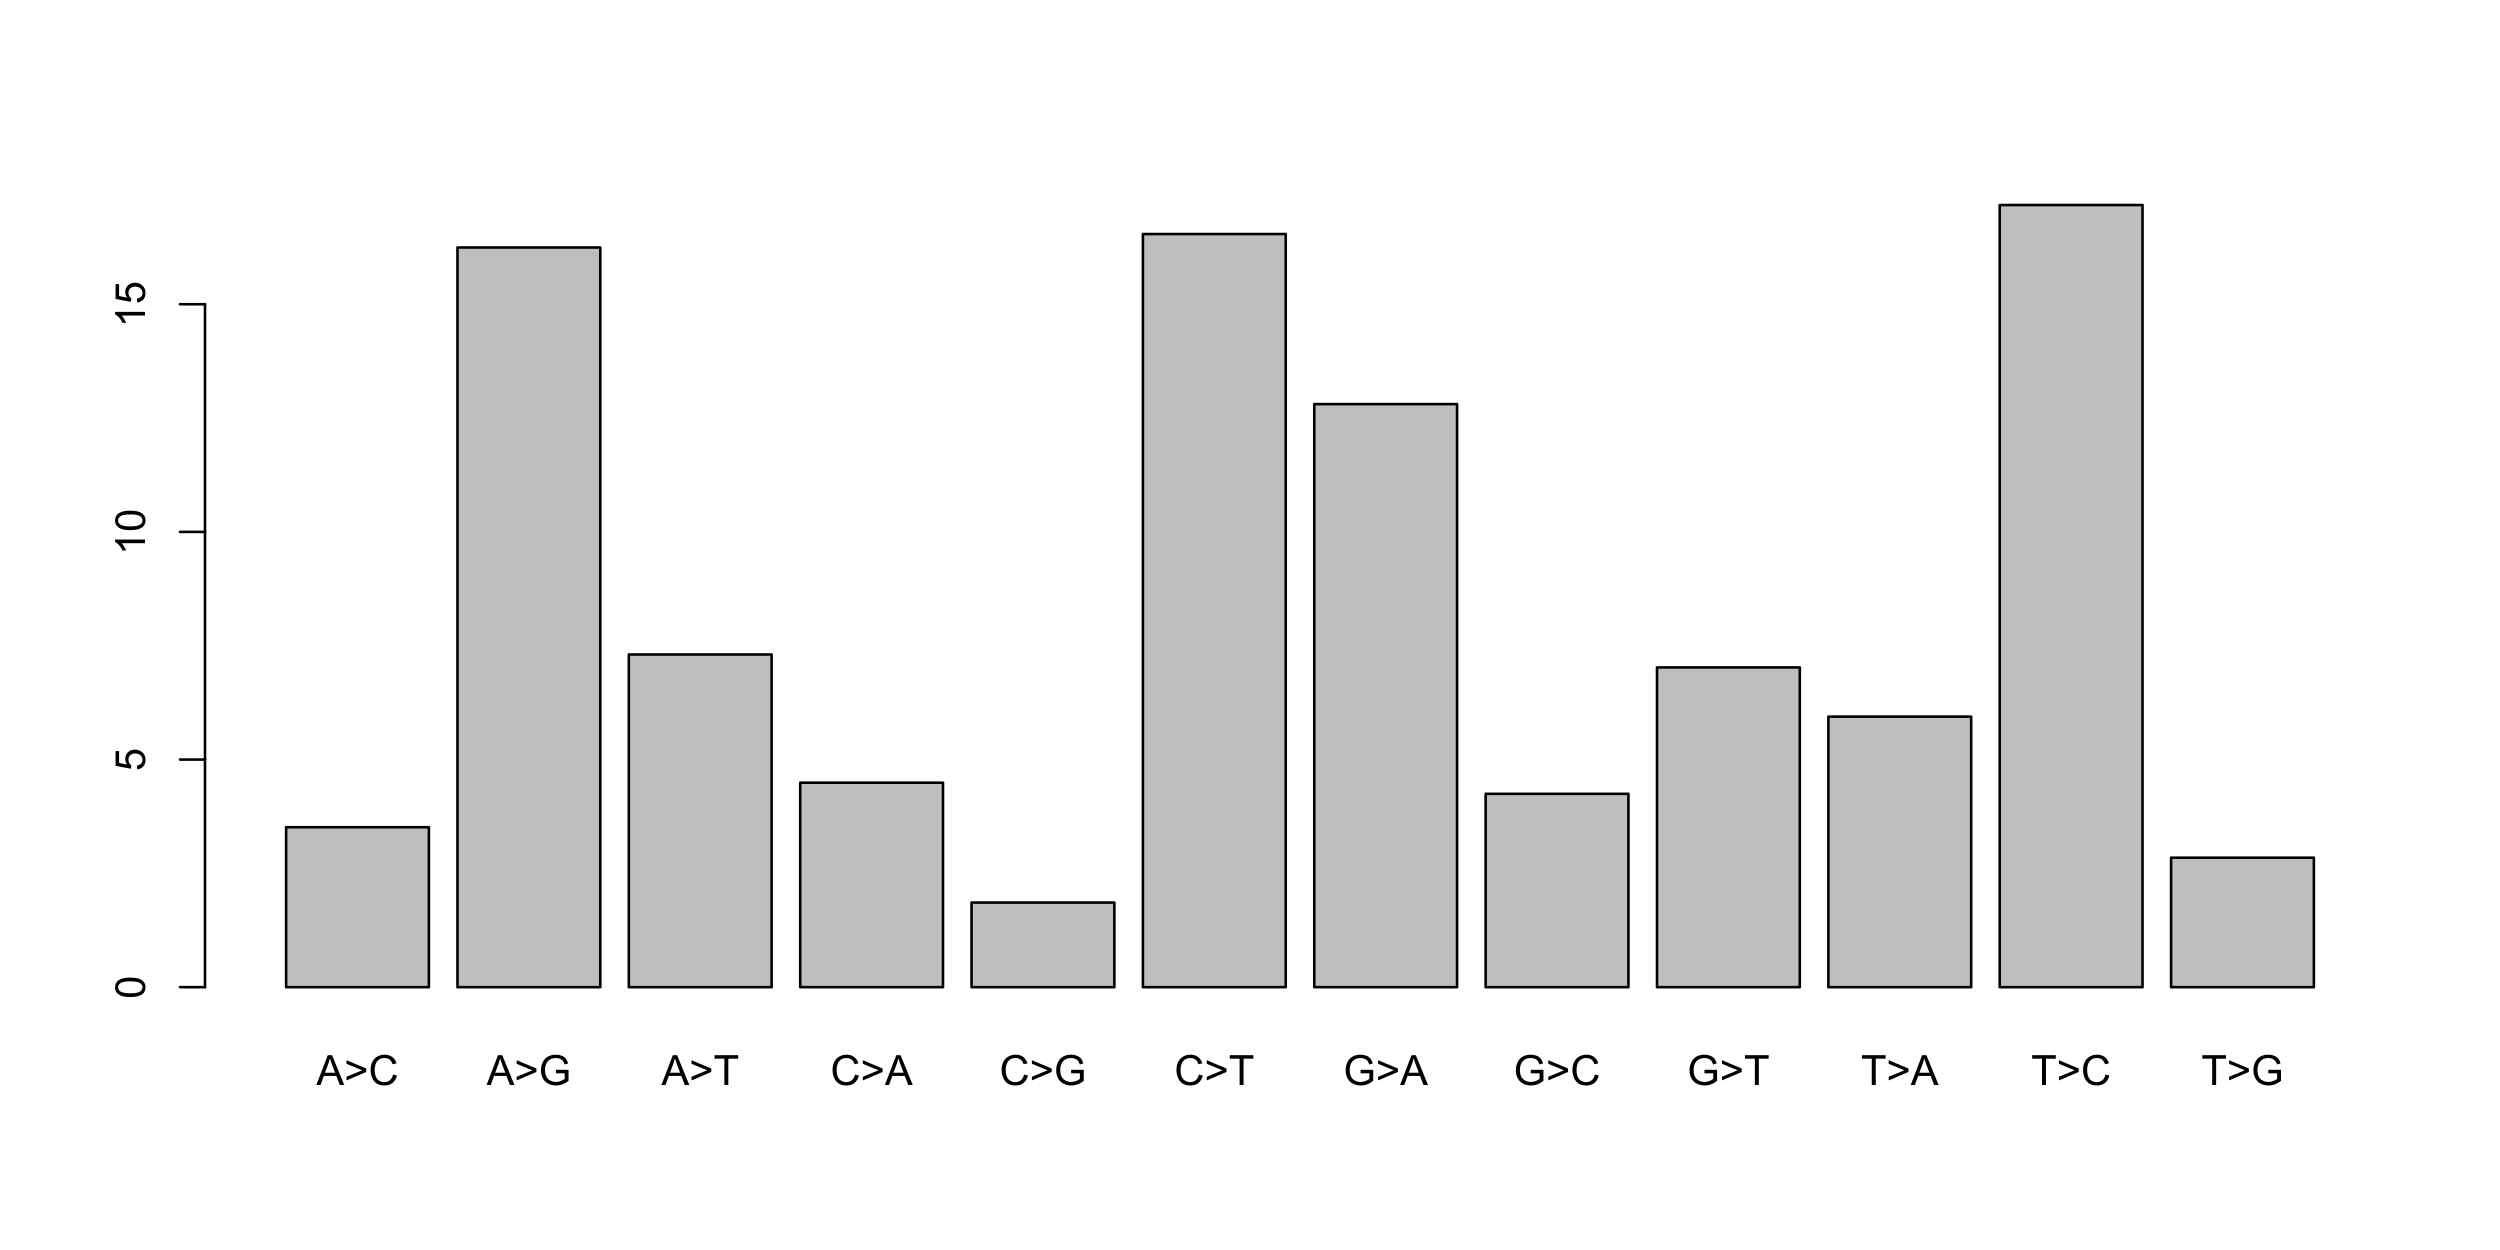
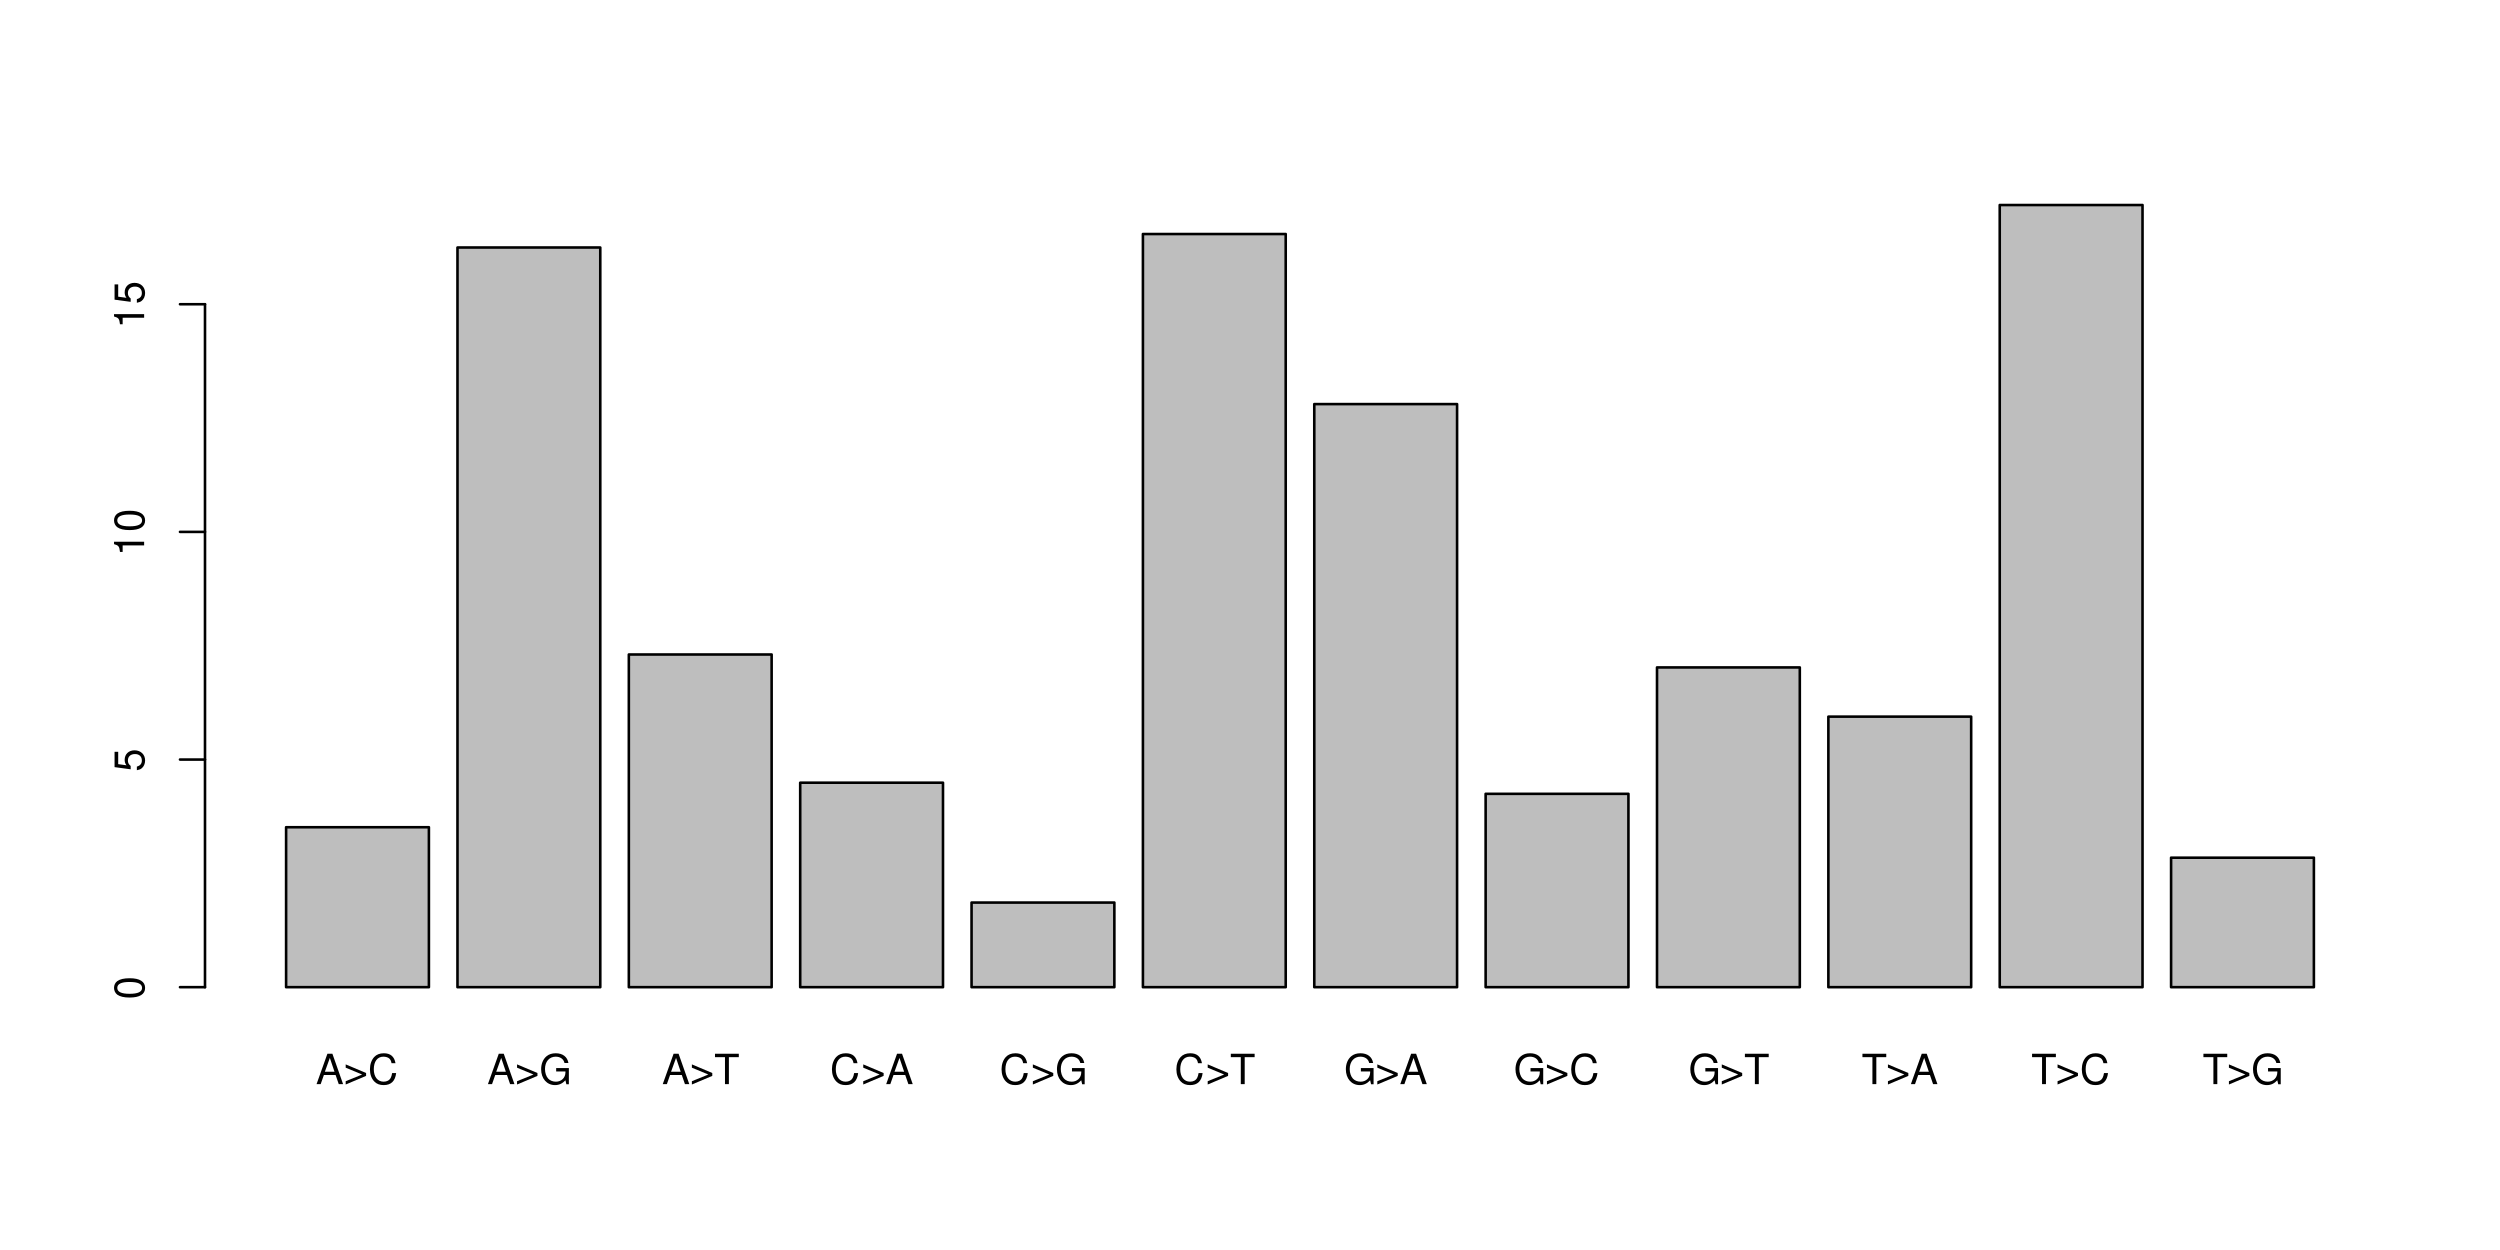
<svg xmlns="http://www.w3.org/2000/svg" xmlns:xlink="http://www.w3.org/1999/xlink" width="720pt" height="360pt" viewBox="0 0 720 360" version="1.1">
  <defs>
    <g>
      <symbol overflow="visible" id="glyph0-0">
-         <path style="stroke:none;" d="M 1.5 0 L 1.5 -7.5 L 7.5 -7.5 L 7.5 0 Z M 1.688 -0.188 L 7.312 -0.188 L 7.312 -7.312 L 1.688 -7.312 Z M 1.688 -0.188 " />
+         <path style="stroke:none;" d="" />
      </symbol>
      <symbol overflow="visible" id="glyph0-1">
-         <path style="stroke:none;" d="M -0.016 0 L 3.281 -8.59 L 4.508 -8.59 L 8.023 0 L 6.727 0 L 5.727 -2.602 L 2.133 -2.602 L 1.188 0 Z M 2.461 -3.527 L 5.375 -3.527 L 4.477 -5.906 C 4.203 -6.629 4 -7.223 3.867 -7.688 C 3.758 -7.133 3.602 -6.586 3.406 -6.047 Z M 2.461 -3.527 " />
+         <path style="stroke:none;" d="M 5.688 -2.625 L 6.594 0 L 7.844 0 L 4.766 -8.75 L 3.328 -8.75 L 0.203 0 L 1.391 0 L 2.312 -2.625 Z M 5.375 -3.562 L 2.594 -3.562 L 4.031 -7.547 Z M 5.375 -3.562 " />
      </symbol>
      <symbol overflow="visible" id="glyph0-2">
-         <path style="stroke:none;" d="M 6.344 -3.758 L 0.656 -1.324 L 0.656 -2.375 L 5.164 -4.242 L 0.656 -6.094 L 0.656 -7.141 L 6.344 -4.742 Z M 6.344 -3.758 " />
+         <path style="stroke:none;" d="M 6.469 -3.203 L 0.594 -5.688 L 0.594 -4.734 L 5.328 -2.766 L 0.594 -0.844 L 0.594 0.109 L 6.469 -2.375 Z M 6.469 -3.203 " />
      </symbol>
      <symbol overflow="visible" id="glyph0-3">
-         <path style="stroke:none;" d="M 7.055 -3.012 L 8.191 -2.727 C 7.953 -1.789 7.523 -1.078 6.906 -0.586 C 6.285 -0.098 5.527 0.145 4.633 0.148 C 3.707 0.145 2.953 -0.039 2.375 -0.418 C 1.793 -0.793 1.352 -1.34 1.051 -2.055 C 0.746 -2.77 0.598 -3.539 0.598 -4.359 C 0.598 -5.254 0.766 -6.031 1.109 -6.699 C 1.449 -7.363 1.938 -7.871 2.57 -8.215 C 3.199 -8.559 3.895 -8.73 4.652 -8.734 C 5.512 -8.73 6.234 -8.512 6.82 -8.078 C 7.406 -7.637 7.812 -7.023 8.047 -6.234 L 6.926 -5.969 C 6.723 -6.59 6.434 -7.047 6.059 -7.336 C 5.68 -7.621 5.203 -7.762 4.629 -7.766 C 3.969 -7.762 3.414 -7.605 2.973 -7.289 C 2.527 -6.969 2.219 -6.543 2.039 -6.012 C 1.859 -5.48 1.77 -4.93 1.77 -4.367 C 1.77 -3.633 1.875 -2.996 2.086 -2.449 C 2.297 -1.902 2.629 -1.496 3.082 -1.23 C 3.531 -0.961 4.016 -0.824 4.539 -0.828 C 5.176 -0.824 5.715 -1.008 6.156 -1.379 C 6.598 -1.742 6.898 -2.289 7.055 -3.012 Z M 7.055 -3.012 " />
+         <path style="stroke:none;" d="M 7.938 -6.031 C 7.594 -7.953 6.484 -8.891 4.578 -8.891 C 3.391 -8.891 2.453 -8.516 1.797 -7.797 C 1.016 -6.938 0.578 -5.688 0.578 -4.266 C 0.578 -2.828 1.016 -1.594 1.844 -0.75 C 2.516 -0.047 3.391 0.281 4.531 0.281 C 6.656 0.281 7.859 -0.875 8.125 -3.188 L 6.969 -3.188 C 6.875 -2.594 6.75 -2.188 6.578 -1.844 C 6.219 -1.109 5.469 -0.703 4.531 -0.703 C 2.797 -0.703 1.688 -2.094 1.688 -4.281 C 1.688 -6.531 2.734 -7.906 4.438 -7.906 C 5.141 -7.906 5.812 -7.703 6.172 -7.359 C 6.484 -7.062 6.672 -6.703 6.797 -6.031 Z M 7.938 -6.031 " />
      </symbol>
      <symbol overflow="visible" id="glyph0-4">
-         <path style="stroke:none;" d="M 4.945 -3.367 L 4.945 -4.375 L 8.586 -4.383 L 8.586 -1.195 C 8.023 -0.75 7.449 -0.414 6.855 -0.188 C 6.262 0.035 5.652 0.145 5.027 0.148 C 4.184 0.145 3.414 -0.031 2.727 -0.395 C 2.035 -0.754 1.516 -1.277 1.168 -1.961 C 0.812 -2.645 0.637 -3.41 0.641 -4.254 C 0.637 -5.09 0.812 -5.867 1.164 -6.594 C 1.512 -7.312 2.016 -7.852 2.672 -8.207 C 3.328 -8.555 4.082 -8.73 4.938 -8.734 C 5.559 -8.73 6.121 -8.629 6.621 -8.434 C 7.121 -8.23 7.516 -7.953 7.805 -7.594 C 8.09 -7.234 8.305 -6.766 8.453 -6.188 L 7.43 -5.906 C 7.297 -6.344 7.137 -6.688 6.949 -6.938 C 6.758 -7.188 6.484 -7.387 6.129 -7.539 C 5.77 -7.688 5.375 -7.762 4.945 -7.766 C 4.422 -7.762 3.973 -7.684 3.598 -7.527 C 3.219 -7.367 2.91 -7.16 2.68 -6.902 C 2.445 -6.645 2.266 -6.359 2.141 -6.055 C 1.918 -5.52 1.809 -4.945 1.812 -4.324 C 1.809 -3.559 1.941 -2.918 2.207 -2.402 C 2.469 -1.887 2.852 -1.504 3.355 -1.254 C 3.859 -1.004 4.395 -0.879 4.961 -0.879 C 5.453 -0.879 5.934 -0.973 6.406 -1.16 C 6.871 -1.348 7.227 -1.551 7.469 -1.77 L 7.469 -3.367 Z M 4.945 -3.367 " />
+         <path style="stroke:none;" d="M 8.516 -4.625 L 4.859 -4.625 L 4.859 -3.641 L 7.531 -3.641 L 7.531 -3.391 C 7.531 -1.844 6.375 -0.703 4.781 -0.703 C 3.891 -0.703 3.078 -1.031 2.562 -1.594 C 1.984 -2.219 1.641 -3.266 1.641 -4.344 C 1.641 -6.484 2.875 -7.906 4.719 -7.906 C 6.047 -7.906 7.016 -7.219 7.25 -6.094 L 8.391 -6.094 C 8.078 -7.875 6.734 -8.891 4.734 -8.891 C 3.656 -8.891 2.797 -8.609 2.109 -8.047 C 1.094 -7.219 0.531 -5.859 0.531 -4.281 C 0.531 -1.594 2.172 0.281 4.531 0.281 C 5.719 0.281 6.656 -0.172 7.531 -1.109 L 7.797 0.047 L 8.516 0.047 Z M 8.516 -4.625 " />
      </symbol>
      <symbol overflow="visible" id="glyph0-5">
-         <path style="stroke:none;" d="M 3.109 0 L 3.109 -7.578 L 0.281 -7.578 L 0.281 -8.59 L 7.09 -8.59 L 7.09 -7.578 L 4.25 -7.578 L 4.25 0 Z M 3.109 0 " />
+         <path style="stroke:none;" d="M 4.25 -7.766 L 7.109 -7.766 L 7.109 -8.75 L 0.25 -8.75 L 0.25 -7.766 L 3.125 -7.766 L 3.125 0 L 4.25 0 Z M 4.25 -7.766 " />
      </symbol>
      <symbol overflow="visible" id="glyph1-0">
-         <path style="stroke:none;" d="M 0 -1.5 L -7.5 -1.5 L -7.5 -7.5 L 0 -7.5 Z M -0.188 -1.688 L -0.188 -7.312 L -7.312 -7.312 L -7.312 -1.688 Z M -0.188 -1.688 " />
+         <path style="stroke:none;" d="" />
      </symbol>
      <symbol overflow="visible" id="glyph1-1">
-         <path style="stroke:none;" d="M -4.234 -0.5 C -5.246 -0.496 -6.062 -0.602 -6.688 -0.812 C -7.305 -1.02 -7.785 -1.328 -8.121 -1.742 C -8.457 -2.152 -8.625 -2.672 -8.625 -3.301 C -8.625 -3.758 -8.531 -4.164 -8.348 -4.512 C -8.16 -4.859 -7.891 -5.145 -7.543 -5.371 C -7.191 -5.594 -6.766 -5.773 -6.266 -5.906 C -5.762 -6.035 -5.086 -6.098 -4.234 -6.102 C -3.223 -6.098 -2.41 -5.996 -1.793 -5.789 C -1.176 -5.578 -0.695 -5.266 -0.359 -4.859 C -0.02 -4.445 0.145 -3.926 0.148 -3.297 C 0.145 -2.465 -0.148 -1.816 -0.742 -1.348 C -1.457 -0.781 -2.621 -0.496 -4.234 -0.5 Z M -4.234 -1.582 C -2.824 -1.582 -1.887 -1.746 -1.418 -2.074 C -0.949 -2.402 -0.715 -2.809 -0.719 -3.297 C -0.715 -3.777 -0.949 -4.184 -1.422 -4.52 C -1.887 -4.848 -2.824 -5.016 -4.234 -5.016 C -5.648 -5.016 -6.59 -4.848 -7.055 -4.52 C -7.516 -4.188 -7.746 -3.777 -7.75 -3.289 C -7.746 -2.801 -7.543 -2.414 -7.137 -2.129 C -6.613 -1.762 -5.645 -1.582 -4.234 -1.582 Z M -4.234 -1.582 " />
+         <path style="stroke:none;" d="M -8.672 -3.297 C -8.672 -2.516 -8.312 -1.781 -7.734 -1.344 C -6.953 -0.797 -5.812 -0.516 -4.203 -0.516 C -1.266 -0.516 0.281 -1.469 0.281 -3.297 C 0.281 -5.094 -1.266 -6.078 -4.125 -6.078 C -5.812 -6.078 -6.938 -5.812 -7.734 -5.25 C -8.328 -4.812 -8.672 -4.109 -8.672 -3.297 Z M -7.734 -3.297 C -7.734 -4.438 -6.578 -5 -4.219 -5 C -1.75 -5 -0.594 -4.453 -0.594 -3.281 C -0.594 -2.156 -1.797 -1.594 -4.188 -1.594 C -6.578 -1.594 -7.734 -2.156 -7.734 -3.297 Z M -7.734 -3.297 " />
      </symbol>
      <symbol overflow="visible" id="glyph1-2">
-         <path style="stroke:none;" d="M -2.25 -0.5 L -2.344 -1.605 C -1.805 -1.684 -1.398 -1.871 -1.125 -2.176 C -0.852 -2.473 -0.715 -2.836 -0.719 -3.258 C -0.715 -3.766 -0.906 -4.195 -1.293 -4.547 C -1.672 -4.898 -2.18 -5.074 -2.816 -5.074 C -3.414 -5.074 -3.891 -4.902 -4.242 -4.566 C -4.59 -4.227 -4.762 -3.785 -4.766 -3.242 C -4.762 -2.898 -4.684 -2.594 -4.531 -2.32 C -4.375 -2.047 -4.176 -1.832 -3.93 -1.676 L -4.062 -0.688 L -8.473 -1.52 L -8.473 -5.789 L -7.465 -5.789 L -7.465 -2.363 L -5.156 -1.898 C -5.516 -2.414 -5.695 -2.953 -5.695 -3.523 C -5.695 -4.27 -5.434 -4.902 -4.914 -5.422 C -4.395 -5.934 -3.727 -6.191 -2.91 -6.195 C -2.133 -6.191 -1.461 -5.965 -0.895 -5.516 C -0.199 -4.961 0.145 -4.211 0.148 -3.258 C 0.145 -2.477 -0.07 -1.836 -0.508 -1.344 C -0.941 -0.848 -1.523 -0.566 -2.25 -0.5 Z M -2.25 -0.5 " />
+         <path style="stroke:none;" d="M -8.516 -5.719 L -8.516 -1.312 L -3.875 -0.688 L -3.875 -1.656 C -4.469 -2.141 -4.672 -2.562 -4.672 -3.234 C -4.672 -4.375 -3.891 -5.078 -2.625 -5.078 C -1.406 -5.078 -0.656 -4.375 -0.656 -3.219 C -0.656 -2.297 -1.125 -1.734 -2.094 -1.469 L -2.094 -0.422 C -1.391 -0.562 -1.062 -0.688 -0.75 -0.938 C -0.094 -1.422 0.281 -2.281 0.281 -3.234 C 0.281 -4.953 -0.969 -6.156 -2.766 -6.156 C -4.453 -6.156 -5.609 -5.047 -5.609 -3.406 C -5.609 -2.812 -5.453 -2.328 -5.094 -1.844 L -7.469 -2.172 L -7.469 -5.719 Z M -8.516 -5.719 " />
      </symbol>
      <symbol overflow="visible" id="glyph1-3">
-         <path style="stroke:none;" d="M 0 -4.469 L 0 -3.414 L -6.719 -3.418 C -6.477 -3.16 -6.234 -2.828 -5.996 -2.418 C -5.75 -2.004 -5.57 -1.633 -5.449 -1.309 L -6.469 -1.309 C -6.742 -1.895 -7.078 -2.41 -7.477 -2.852 C -7.871 -3.293 -8.254 -3.605 -8.625 -3.793 L -8.625 -4.473 Z M 0 -4.469 " />
+         <path style="stroke:none;" d="M -6.188 -3.109 L 0 -3.109 L 0 -4.156 L -8.672 -4.156 L -8.672 -3.469 C -7.344 -3.094 -7.156 -2.859 -6.953 -1.219 L -6.188 -1.219 Z M -6.188 -3.109 " />
      </symbol>
    </g>
  </defs>
-   <g id="surface11">
+   <g id="surface62">
    <rect x="0" y="0" width="720" height="360" style="fill:rgb(100%,100%,100%);fill-opacity:1;stroke:none;" />
    <path style="fill-rule:nonzero;fill:rgb(74.51%,74.51%,74.51%);fill-opacity:1;stroke-width:0.75;stroke-linecap:round;stroke-linejoin:round;stroke:rgb(0%,0%,0%);stroke-opacity:1;stroke-miterlimit:10;" d="M 82.398 284.309 L 123.523 284.309 L 123.523 238.242 L 82.398 238.242 Z M 82.398 284.309 " />
    <path style="fill-rule:nonzero;fill:rgb(74.51%,74.51%,74.51%);fill-opacity:1;stroke-width:0.75;stroke-linecap:round;stroke-linejoin:round;stroke:rgb(0%,0%,0%);stroke-opacity:1;stroke-miterlimit:10;" d="M 131.754 284.309 L 172.879 284.309 L 172.879 71.289 L 131.754 71.289 Z M 131.754 284.309 " />
    <path style="fill-rule:nonzero;fill:rgb(74.51%,74.51%,74.51%);fill-opacity:1;stroke-width:0.75;stroke-linecap:round;stroke-linejoin:round;stroke:rgb(0%,0%,0%);stroke-opacity:1;stroke-miterlimit:10;" d="M 181.105 284.309 L 222.23 284.309 L 222.23 188.496 L 181.105 188.496 Z M 181.105 284.309 " />
    <path style="fill-rule:nonzero;fill:rgb(74.51%,74.51%,74.51%);fill-opacity:1;stroke-width:0.75;stroke-linecap:round;stroke-linejoin:round;stroke:rgb(0%,0%,0%);stroke-opacity:1;stroke-miterlimit:10;" d="M 230.457 284.309 L 271.582 284.309 L 271.582 225.422 L 230.457 225.422 Z M 230.457 284.309 " />
    <path style="fill-rule:nonzero;fill:rgb(74.51%,74.51%,74.51%);fill-opacity:1;stroke-width:0.75;stroke-linecap:round;stroke-linejoin:round;stroke:rgb(0%,0%,0%);stroke-opacity:1;stroke-miterlimit:10;" d="M 279.809 284.309 L 320.934 284.309 L 320.934 259.934 L 279.809 259.934 Z M 279.809 284.309 " />
    <path style="fill-rule:nonzero;fill:rgb(74.51%,74.51%,74.51%);fill-opacity:1;stroke-width:0.75;stroke-linecap:round;stroke-linejoin:round;stroke:rgb(0%,0%,0%);stroke-opacity:1;stroke-miterlimit:10;" d="M 329.16 284.309 L 370.285 284.309 L 370.285 67.395 L 329.16 67.395 Z M 329.16 284.309 " />
    <path style="fill-rule:nonzero;fill:rgb(74.51%,74.51%,74.51%);fill-opacity:1;stroke-width:0.75;stroke-linecap:round;stroke-linejoin:round;stroke:rgb(0%,0%,0%);stroke-opacity:1;stroke-miterlimit:10;" d="M 378.512 284.309 L 419.637 284.309 L 419.637 116.379 L 378.512 116.379 Z M 378.512 284.309 " />
    <path style="fill-rule:nonzero;fill:rgb(74.51%,74.51%,74.51%);fill-opacity:1;stroke-width:0.75;stroke-linecap:round;stroke-linejoin:round;stroke:rgb(0%,0%,0%);stroke-opacity:1;stroke-miterlimit:10;" d="M 427.863 284.309 L 468.988 284.309 L 468.988 228.621 L 427.863 228.621 Z M 427.863 284.309 " />
    <path style="fill-rule:nonzero;fill:rgb(74.51%,74.51%,74.51%);fill-opacity:1;stroke-width:0.75;stroke-linecap:round;stroke-linejoin:round;stroke:rgb(0%,0%,0%);stroke-opacity:1;stroke-miterlimit:10;" d="M 477.219 284.309 L 518.344 284.309 L 518.344 192.219 L 477.219 192.219 Z M 477.219 284.309 " />
    <path style="fill-rule:nonzero;fill:rgb(74.51%,74.51%,74.51%);fill-opacity:1;stroke-width:0.75;stroke-linecap:round;stroke-linejoin:round;stroke:rgb(0%,0%,0%);stroke-opacity:1;stroke-miterlimit:10;" d="M 526.57 284.309 L 567.695 284.309 L 567.695 206.398 L 526.57 206.398 Z M 526.57 284.309 " />
    <path style="fill-rule:nonzero;fill:rgb(74.51%,74.51%,74.51%);fill-opacity:1;stroke-width:0.75;stroke-linecap:round;stroke-linejoin:round;stroke:rgb(0%,0%,0%);stroke-opacity:1;stroke-miterlimit:10;" d="M 575.922 284.309 L 617.047 284.309 L 617.047 59.043 L 575.922 59.043 Z M 575.922 284.309 " />
    <path style="fill-rule:nonzero;fill:rgb(74.51%,74.51%,74.51%);fill-opacity:1;stroke-width:0.75;stroke-linecap:round;stroke-linejoin:round;stroke:rgb(0%,0%,0%);stroke-opacity:1;stroke-miterlimit:10;" d="M 625.273 284.309 L 666.398 284.309 L 666.398 247.008 L 625.273 247.008 Z M 625.273 284.309 " />
    <g style="fill:rgb(0%,0%,0%);fill-opacity:1;">
-       <use xlink:href="#glyph0-1" x="91.125" y="312.48" />
-       <use xlink:href="#glyph0-2" x="99.129" y="312.48" />
-       <use xlink:href="#glyph0-3" x="106.137" y="312.48" />
+       <use xlink:href="#glyph0-1" x="90.965" y="312.229" />
+       <use xlink:href="#glyph0-2" x="98.965" y="312.229" />
+       <use xlink:href="#glyph0-3" x="105.965" y="312.229" />
    </g>
    <g style="fill:rgb(0%,0%,0%);fill-opacity:1;">
-       <use xlink:href="#glyph0-1" x="140.145" y="312.48" />
-       <use xlink:href="#glyph0-2" x="148.148" y="312.48" />
-       <use xlink:href="#glyph0-4" x="155.156" y="312.48" />
+       <use xlink:href="#glyph0-1" x="140.316" y="312.229" />
+       <use xlink:href="#glyph0-2" x="148.316" y="312.229" />
+       <use xlink:href="#glyph0-4" x="155.316" y="312.229" />
    </g>
    <g style="fill:rgb(0%,0%,0%);fill-opacity:1;">
-       <use xlink:href="#glyph0-1" x="190.496" y="312.48" />
-       <use xlink:href="#glyph0-2" x="198.5" y="312.48" />
-       <use xlink:href="#glyph0-5" x="205.508" y="312.48" />
+       <use xlink:href="#glyph0-1" x="190.668" y="312.229" />
+       <use xlink:href="#glyph0-2" x="198.668" y="312.229" />
+       <use xlink:href="#glyph0-5" x="205.668" y="312.229" />
    </g>
    <g style="fill:rgb(0%,0%,0%);fill-opacity:1;">
-       <use xlink:href="#glyph0-3" x="239.18" y="312.48" />
-       <use xlink:href="#glyph0-2" x="247.846" y="312.48" />
-       <use xlink:href="#glyph0-1" x="254.854" y="312.48" />
+       <use xlink:href="#glyph0-3" x="239.02" y="312.229" />
+       <use xlink:href="#glyph0-2" x="248.02" y="312.229" />
+       <use xlink:href="#glyph0-1" x="255.02" y="312.229" />
    </g>
    <g style="fill:rgb(0%,0%,0%);fill-opacity:1;">
-       <use xlink:href="#glyph0-3" x="287.867" y="312.48" />
-       <use xlink:href="#glyph0-2" x="296.533" y="312.48" />
-       <use xlink:href="#glyph0-4" x="303.541" y="312.48" />
+       <use xlink:href="#glyph0-3" x="287.871" y="312.229" />
+       <use xlink:href="#glyph0-2" x="296.871" y="312.229" />
+       <use xlink:href="#glyph0-4" x="303.871" y="312.229" />
    </g>
    <g style="fill:rgb(0%,0%,0%);fill-opacity:1;">
-       <use xlink:href="#glyph0-3" x="338.223" y="312.48" />
-       <use xlink:href="#glyph0-2" x="346.889" y="312.48" />
-       <use xlink:href="#glyph0-5" x="353.896" y="312.48" />
+       <use xlink:href="#glyph0-3" x="338.223" y="312.229" />
+       <use xlink:href="#glyph0-2" x="347.223" y="312.229" />
+       <use xlink:href="#glyph0-5" x="354.223" y="312.229" />
    </g>
    <g style="fill:rgb(0%,0%,0%);fill-opacity:1;">
-       <use xlink:href="#glyph0-4" x="386.902" y="312.48" />
-       <use xlink:href="#glyph0-2" x="396.236" y="312.48" />
-       <use xlink:href="#glyph0-1" x="403.244" y="312.48" />
+       <use xlink:href="#glyph0-4" x="387.074" y="312.229" />
+       <use xlink:href="#glyph0-2" x="396.074" y="312.229" />
+       <use xlink:href="#glyph0-1" x="403.074" y="312.229" />
    </g>
    <g style="fill:rgb(0%,0%,0%);fill-opacity:1;">
-       <use xlink:href="#glyph0-4" x="435.926" y="312.48" />
-       <use xlink:href="#glyph0-2" x="445.26" y="312.48" />
-       <use xlink:href="#glyph0-3" x="452.268" y="312.48" />
+       <use xlink:href="#glyph0-4" x="435.93" y="312.229" />
+       <use xlink:href="#glyph0-2" x="444.93" y="312.229" />
+       <use xlink:href="#glyph0-3" x="451.93" y="312.229" />
    </g>
    <g style="fill:rgb(0%,0%,0%);fill-opacity:1;">
-       <use xlink:href="#glyph0-4" x="485.945" y="312.48" />
-       <use xlink:href="#glyph0-2" x="495.279" y="312.48" />
-       <use xlink:href="#glyph0-5" x="502.287" y="312.48" />
+       <use xlink:href="#glyph0-4" x="486.281" y="312.229" />
+       <use xlink:href="#glyph0-2" x="495.281" y="312.229" />
+       <use xlink:href="#glyph0-5" x="502.281" y="312.229" />
    </g>
    <g style="fill:rgb(0%,0%,0%);fill-opacity:1;">
-       <use xlink:href="#glyph0-5" x="535.961" y="312.48" />
-       <use xlink:href="#glyph0-2" x="543.291" y="312.48" />
-       <use xlink:href="#glyph0-1" x="550.299" y="312.48" />
+       <use xlink:href="#glyph0-5" x="536.133" y="312.229" />
+       <use xlink:href="#glyph0-2" x="543.133" y="312.229" />
+       <use xlink:href="#glyph0-1" x="550.133" y="312.229" />
    </g>
    <g style="fill:rgb(0%,0%,0%);fill-opacity:1;">
-       <use xlink:href="#glyph0-5" x="584.984" y="312.48" />
-       <use xlink:href="#glyph0-2" x="592.314" y="312.48" />
-       <use xlink:href="#glyph0-3" x="599.322" y="312.48" />
+       <use xlink:href="#glyph0-5" x="584.984" y="312.229" />
+       <use xlink:href="#glyph0-2" x="591.984" y="312.229" />
+       <use xlink:href="#glyph0-3" x="598.984" y="312.229" />
    </g>
    <g style="fill:rgb(0%,0%,0%);fill-opacity:1;">
-       <use xlink:href="#glyph0-5" x="634" y="312.48" />
-       <use xlink:href="#glyph0-2" x="641.33" y="312.48" />
-       <use xlink:href="#glyph0-4" x="648.338" y="312.48" />
+       <use xlink:href="#glyph0-5" x="634.336" y="312.229" />
+       <use xlink:href="#glyph0-2" x="641.336" y="312.229" />
+       <use xlink:href="#glyph0-4" x="648.336" y="312.229" />
    </g>
    <path style="fill:none;stroke-width:0.75;stroke-linecap:round;stroke-linejoin:round;stroke:rgb(0%,0%,0%);stroke-opacity:1;stroke-miterlimit:10;" d="M 59.039 284.309 L 59.039 87.617 " />
    <path style="fill:none;stroke-width:0.75;stroke-linecap:round;stroke-linejoin:round;stroke:rgb(0%,0%,0%);stroke-opacity:1;stroke-miterlimit:10;" d="M 59.039 284.309 L 51.84 284.309 " />
    <path style="fill:none;stroke-width:0.75;stroke-linecap:round;stroke-linejoin:round;stroke:rgb(0%,0%,0%);stroke-opacity:1;stroke-miterlimit:10;" d="M 59.039 218.746 L 51.84 218.746 " />
    <path style="fill:none;stroke-width:0.75;stroke-linecap:round;stroke-linejoin:round;stroke:rgb(0%,0%,0%);stroke-opacity:1;stroke-miterlimit:10;" d="M 59.039 153.18 L 51.84 153.18 " />
    <path style="fill:none;stroke-width:0.75;stroke-linecap:round;stroke-linejoin:round;stroke:rgb(0%,0%,0%);stroke-opacity:1;stroke-miterlimit:10;" d="M 59.039 87.617 L 51.84 87.617 " />
    <g style="fill:rgb(0%,0%,0%);fill-opacity:1;">
-       <use xlink:href="#glyph1-1" x="41.762" y="287.645" />
+       <use xlink:href="#glyph1-1" x="41.51" y="287.809" />
    </g>
    <g style="fill:rgb(0%,0%,0%);fill-opacity:1;">
-       <use xlink:href="#glyph1-2" x="41.762" y="222.082" />
+       <use xlink:href="#glyph1-2" x="41.51" y="222.246" />
    </g>
    <g style="fill:rgb(0%,0%,0%);fill-opacity:1;">
-       <use xlink:href="#glyph1-3" x="41.762" y="159.852" />
-       <use xlink:href="#glyph1-1" x="41.762" y="153.178" />
+       <use xlink:href="#glyph1-3" x="41.51" y="160.18" />
+       <use xlink:href="#glyph1-1" x="41.51" y="153.18" />
    </g>
    <g style="fill:rgb(0%,0%,0%);fill-opacity:1;">
-       <use xlink:href="#glyph1-3" x="41.762" y="94.289" />
-       <use xlink:href="#glyph1-2" x="41.762" y="87.615" />
+       <use xlink:href="#glyph1-3" x="41.51" y="94.617" />
+       <use xlink:href="#glyph1-2" x="41.51" y="87.617" />
    </g>
  </g>
</svg>
